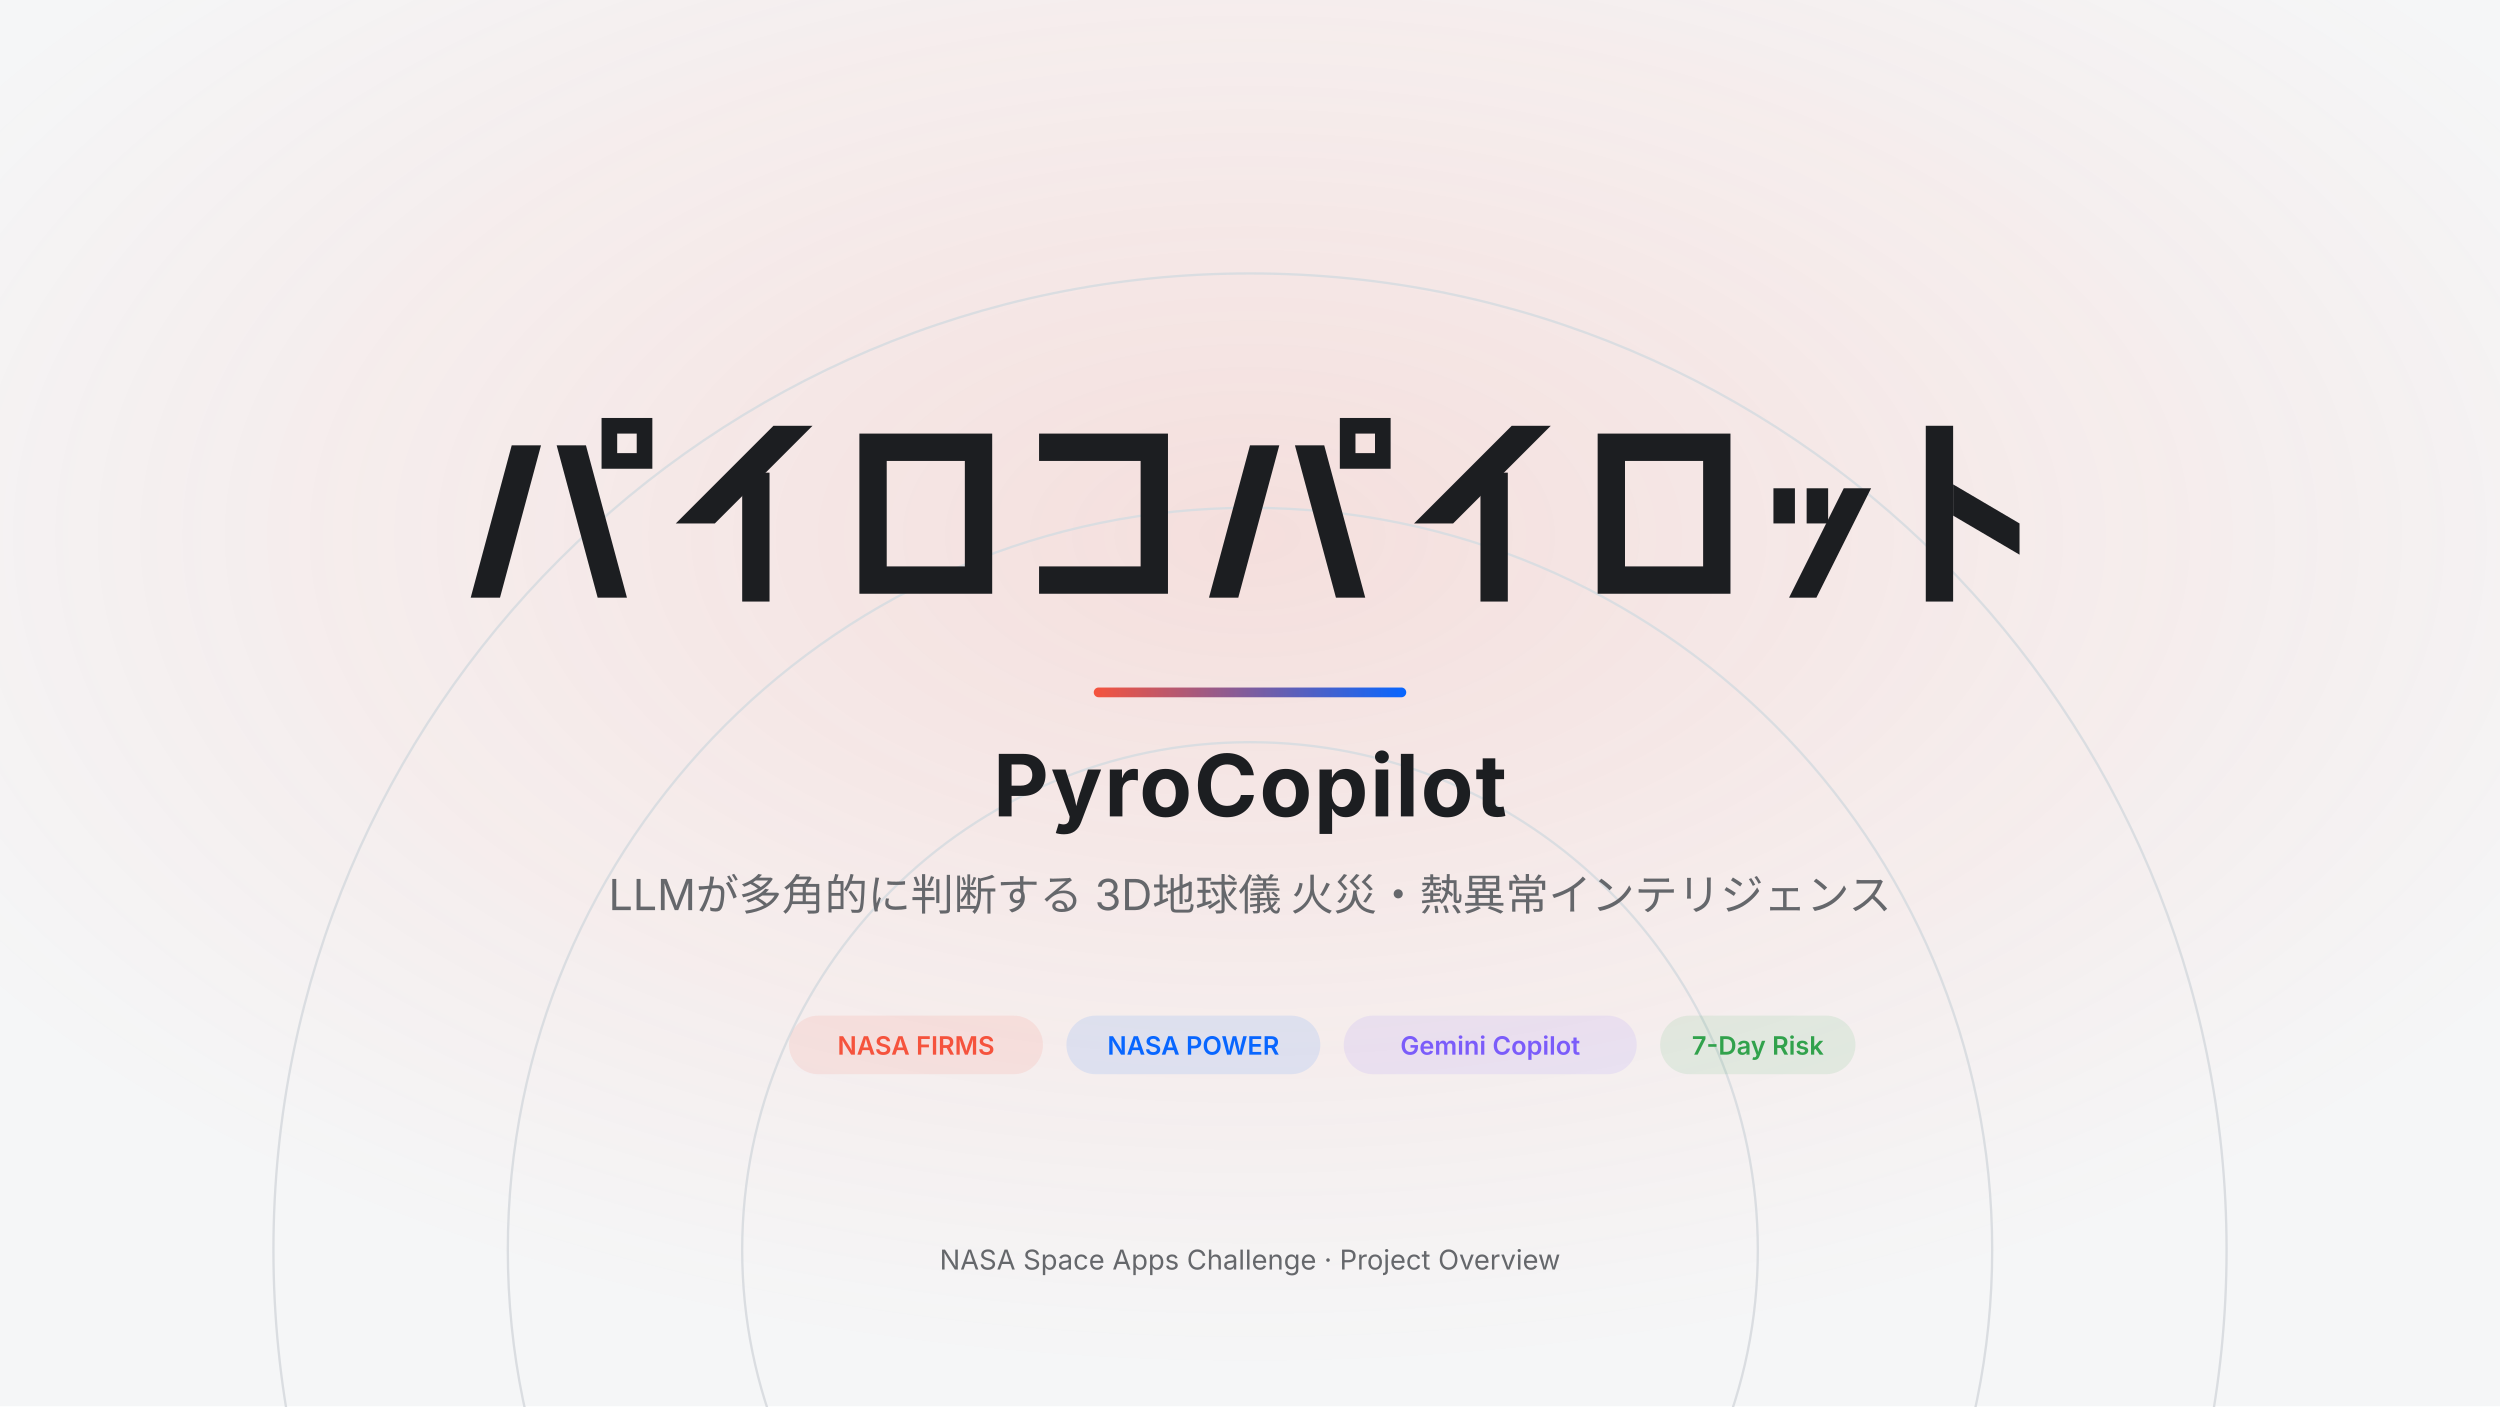
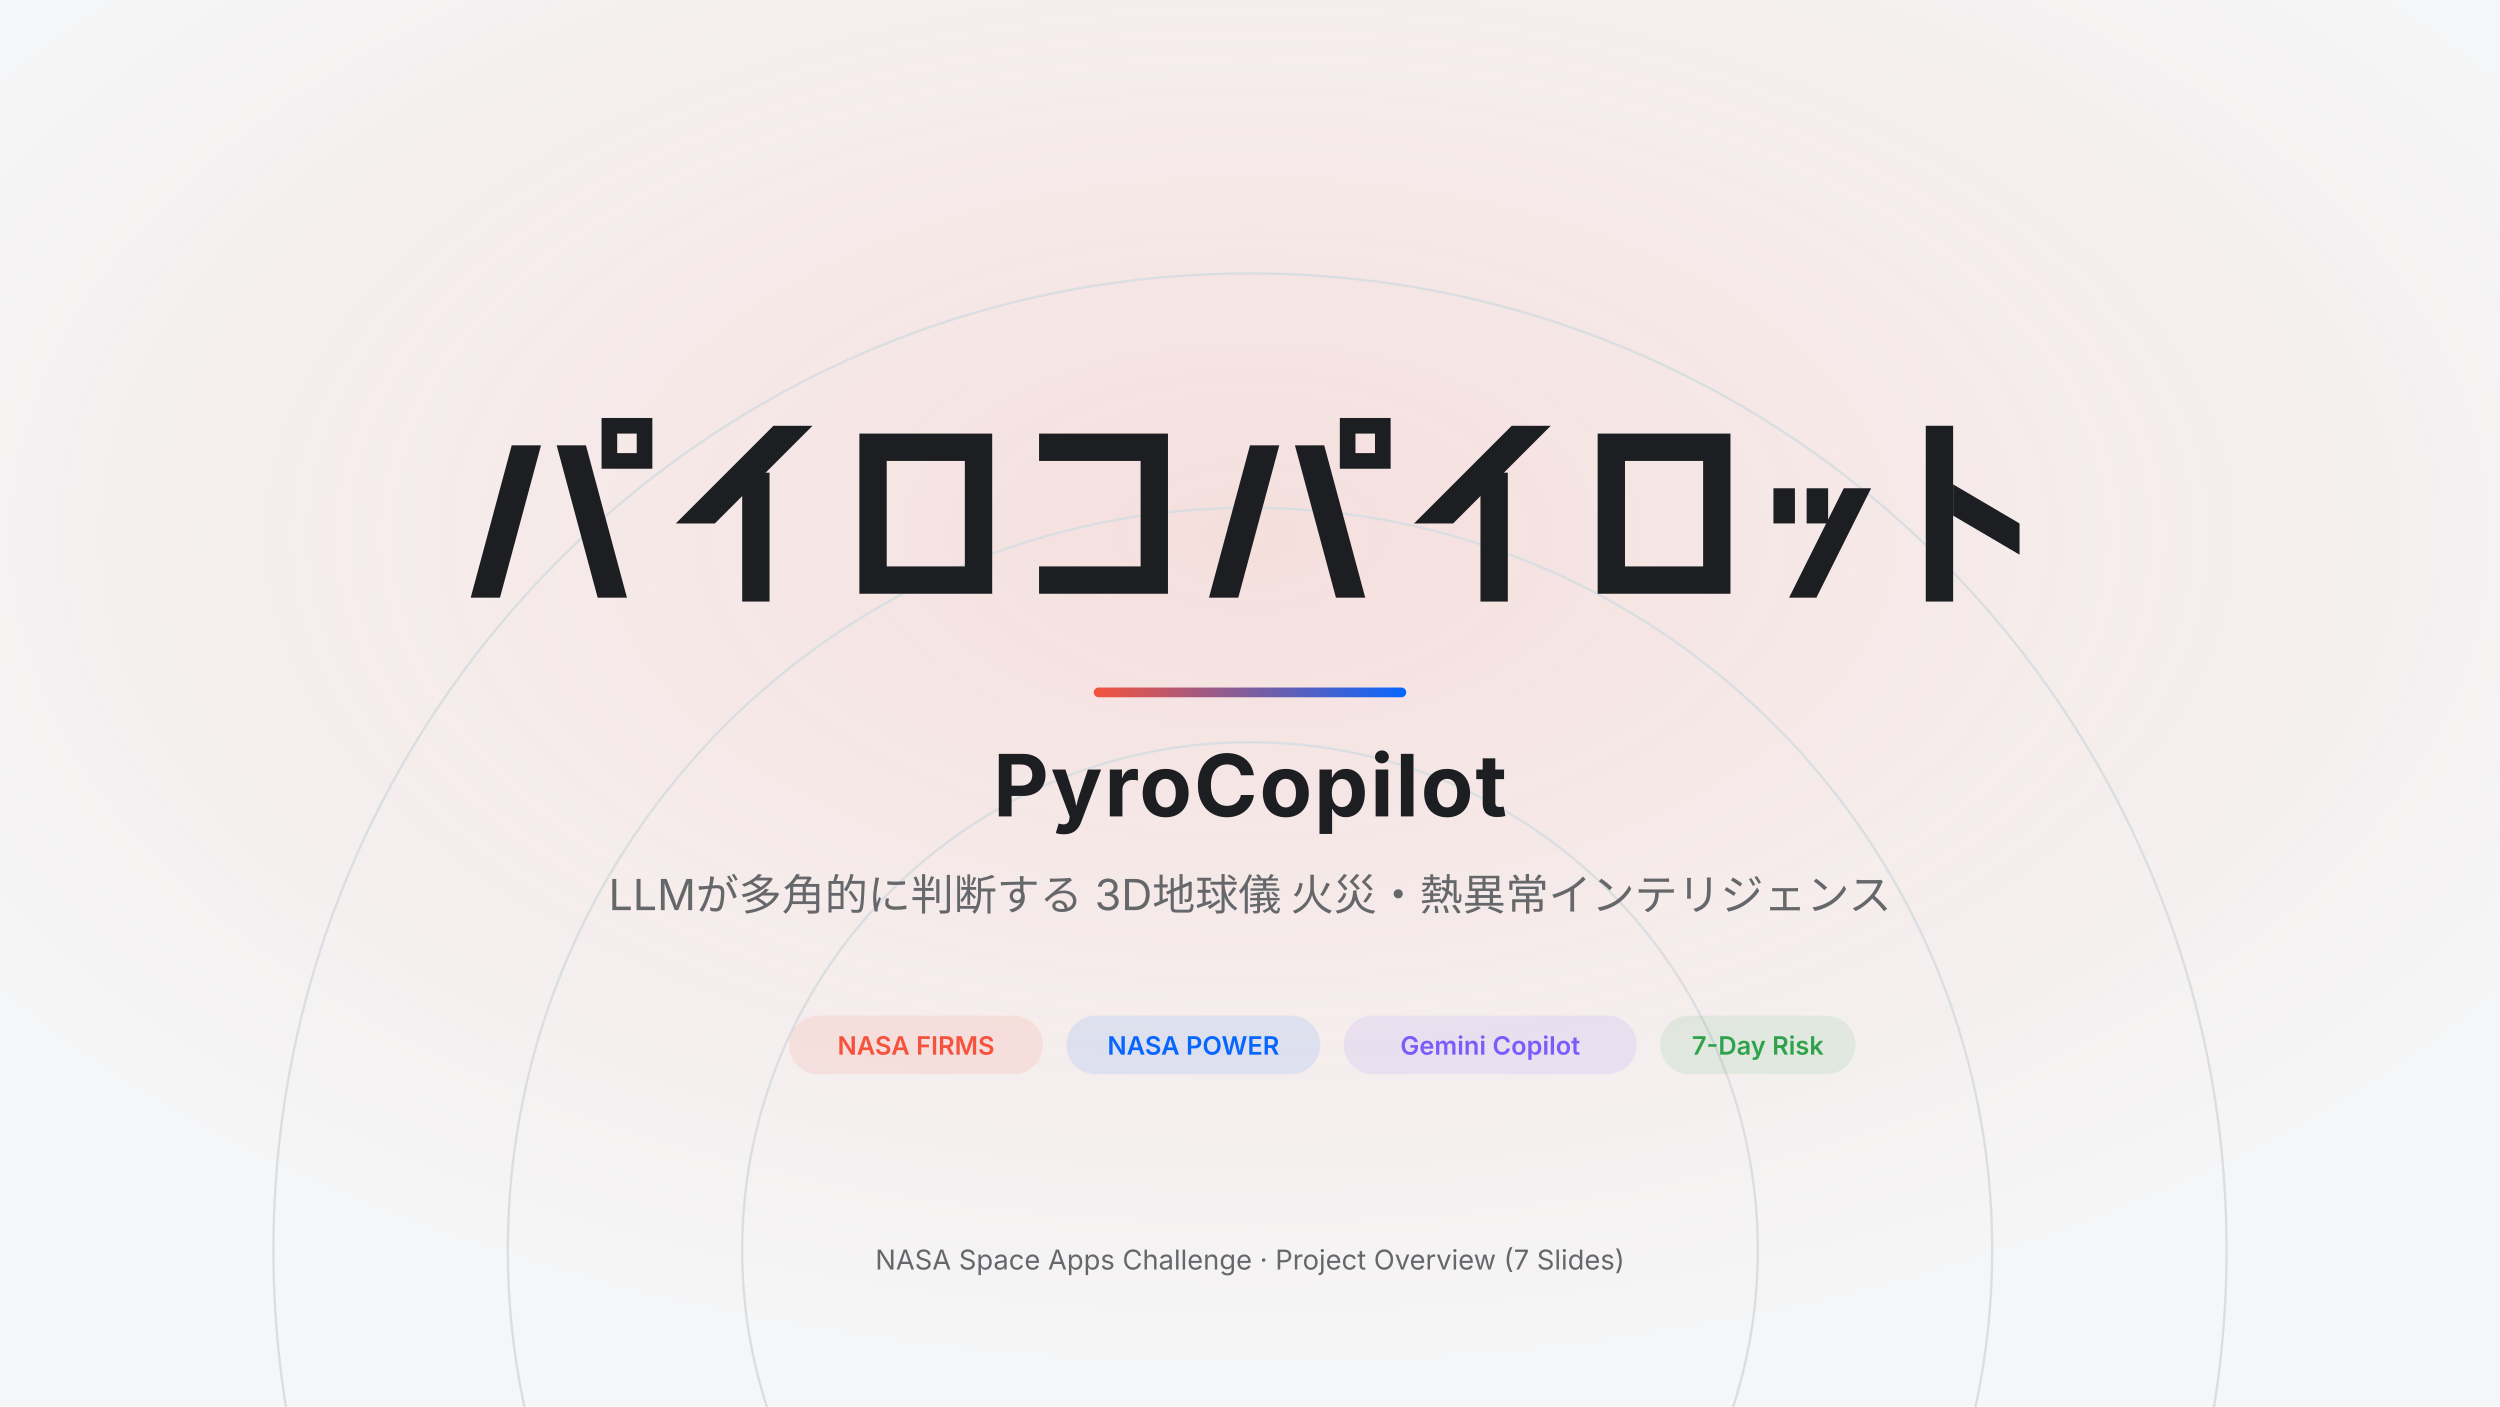
<svg xmlns="http://www.w3.org/2000/svg" viewBox="0 0 1280 720" width="1280" height="720" font-family="'Hiragino Sans','Noto Sans JP','Inter','Helvetica Neue',Arial,sans-serif">
  <defs>
    <radialGradient id="glow" cx="50%" cy="38%" r="60%">
      <stop offset="0" stop-color="#F5533D" stop-opacity="0.14" />
      <stop offset="1" stop-color="#F5533D" stop-opacity="0" />
    </radialGradient>
    <linearGradient id="bar" x1="0" x2="1">
      <stop offset="0" stop-color="#F5533D" />
      <stop offset="1" stop-color="#0866FF" />
    </linearGradient>
  </defs>
  <rect width="1280" height="720" fill="#F5F6F7" />
  <rect width="1280" height="720" fill="url(#glow)" />
  <g fill="none" stroke="#DADDE1" stroke-width="1.2">
    <circle cx="640" cy="640" r="260" />
    <circle cx="640" cy="640" r="380" />
    <circle cx="640" cy="640" r="500" />
  </g>
  <g transform="translate(200,190) scale(1.0)" style="color:#1C1E21">
    <g fill="currentColor" fill-rule="evenodd">
      <g transform="translate(40,20)">
        <path d="M22,18 L37,18 L16,96 L1,96 Z" />
        <path d="M45,18 L60,18 L81,96 L66,96 Z" />
        <path d="M68,4 H94 V30 H68 Z M76,12 V22 H86 V12 Z" />
      </g>
      <g transform="translate(144,20)">
        <path d="M52,8 L72,8 L22,58 L2,58 Z" />
        <path d="M36,32 H50 V98 H36 Z" />
      </g>
      <g transform="translate(236,20)">
        <path d="M4,12 H72 V94 H4 Z M18,26 V80 H58 V26 Z" />
      </g>
      <g transform="translate(328,20)">
        <path d="M4,12 H70 V94 H4 V80 H56 V26 H4 Z" />
      </g>
      <g transform="translate(418,20)">
        <path d="M22,18 L37,18 L16,96 L1,96 Z" />
        <path d="M45,18 L60,18 L81,96 L66,96 Z" />
        <path d="M68,4 H94 V30 H68 Z M76,12 V22 H86 V12 Z" />
      </g>
      <g transform="translate(522,20)">
        <path d="M52,8 L72,8 L22,58 L2,58 Z" />
        <path d="M36,32 H50 V98 H36 Z" />
      </g>
      <g transform="translate(614,20)">
        <path d="M4,12 H72 V94 H4 Z M18,26 V80 H58 V26 Z" />
      </g>
      <g transform="translate(702,20)">
        <path d="M6,40 H17 V58 H6 Z" />
        <path d="M23,40 H34 V58 H23 Z" />
        <path d="M42,40 L56,40 L28,96 L14,96 Z" />
      </g>
      <g transform="translate(770,20)">
        <path d="M16,8 H30 V98 H16 Z" />
        <path d="M30,38 L64,58 L64,74 L30,54 Z" />
      </g>
    </g>
  </g>
  <rect x="560" y="352" width="160" height="5" rx="2.5" fill="url(#bar)" />
  <text x="640" y="418" text-anchor="middle" font-size="44" font-weight="700" fill="#1C1E21" letter-spacing="1">PyroCopilot</text>
  <text x="640" y="466" text-anchor="middle" font-size="22" fill="#65676B">LLMが多角的に判断する 3D地球儀 火災・熱異常インテリジェンス</text>
  <rect x="404" y="520" width="130" height="30" rx="15" fill="#F5533D" fill-opacity="0.1" />
  <text x="469.0" y="540" text-anchor="middle" font-size="13" font-weight="600" fill="#F5533D">NASA FIRMS</text>
  <rect x="546" y="520" width="130" height="30" rx="15" fill="#0866FF" fill-opacity="0.1" />
  <text x="611.0" y="540" text-anchor="middle" font-size="13" font-weight="600" fill="#0866FF">NASA POWER</text>
  <rect x="688" y="520" width="150" height="30" rx="15" fill="#7B5CFA" fill-opacity="0.1" />
  <text x="763.0" y="540" text-anchor="middle" font-size="13" font-weight="600" fill="#7B5CFA">Gemini Copilot</text>
  <rect x="850" y="520" width="100" height="30" rx="15" fill="#31A24C" fill-opacity="0.1" />
  <text x="900.0" y="540" text-anchor="middle" font-size="13" font-weight="600" fill="#31A24C">7-Day Risk</text>
-   <text x="640" y="650" text-anchor="middle" font-size="14" fill="#65676B">NASA Space Apps Challenge  ·  Project Overview</text>
+   <text x="640" y="650" text-anchor="middle" font-size="14" fill="#65676B">NASA Space Apps Challenge  ·  Project Overview (7 Slides)</text>
</svg>
